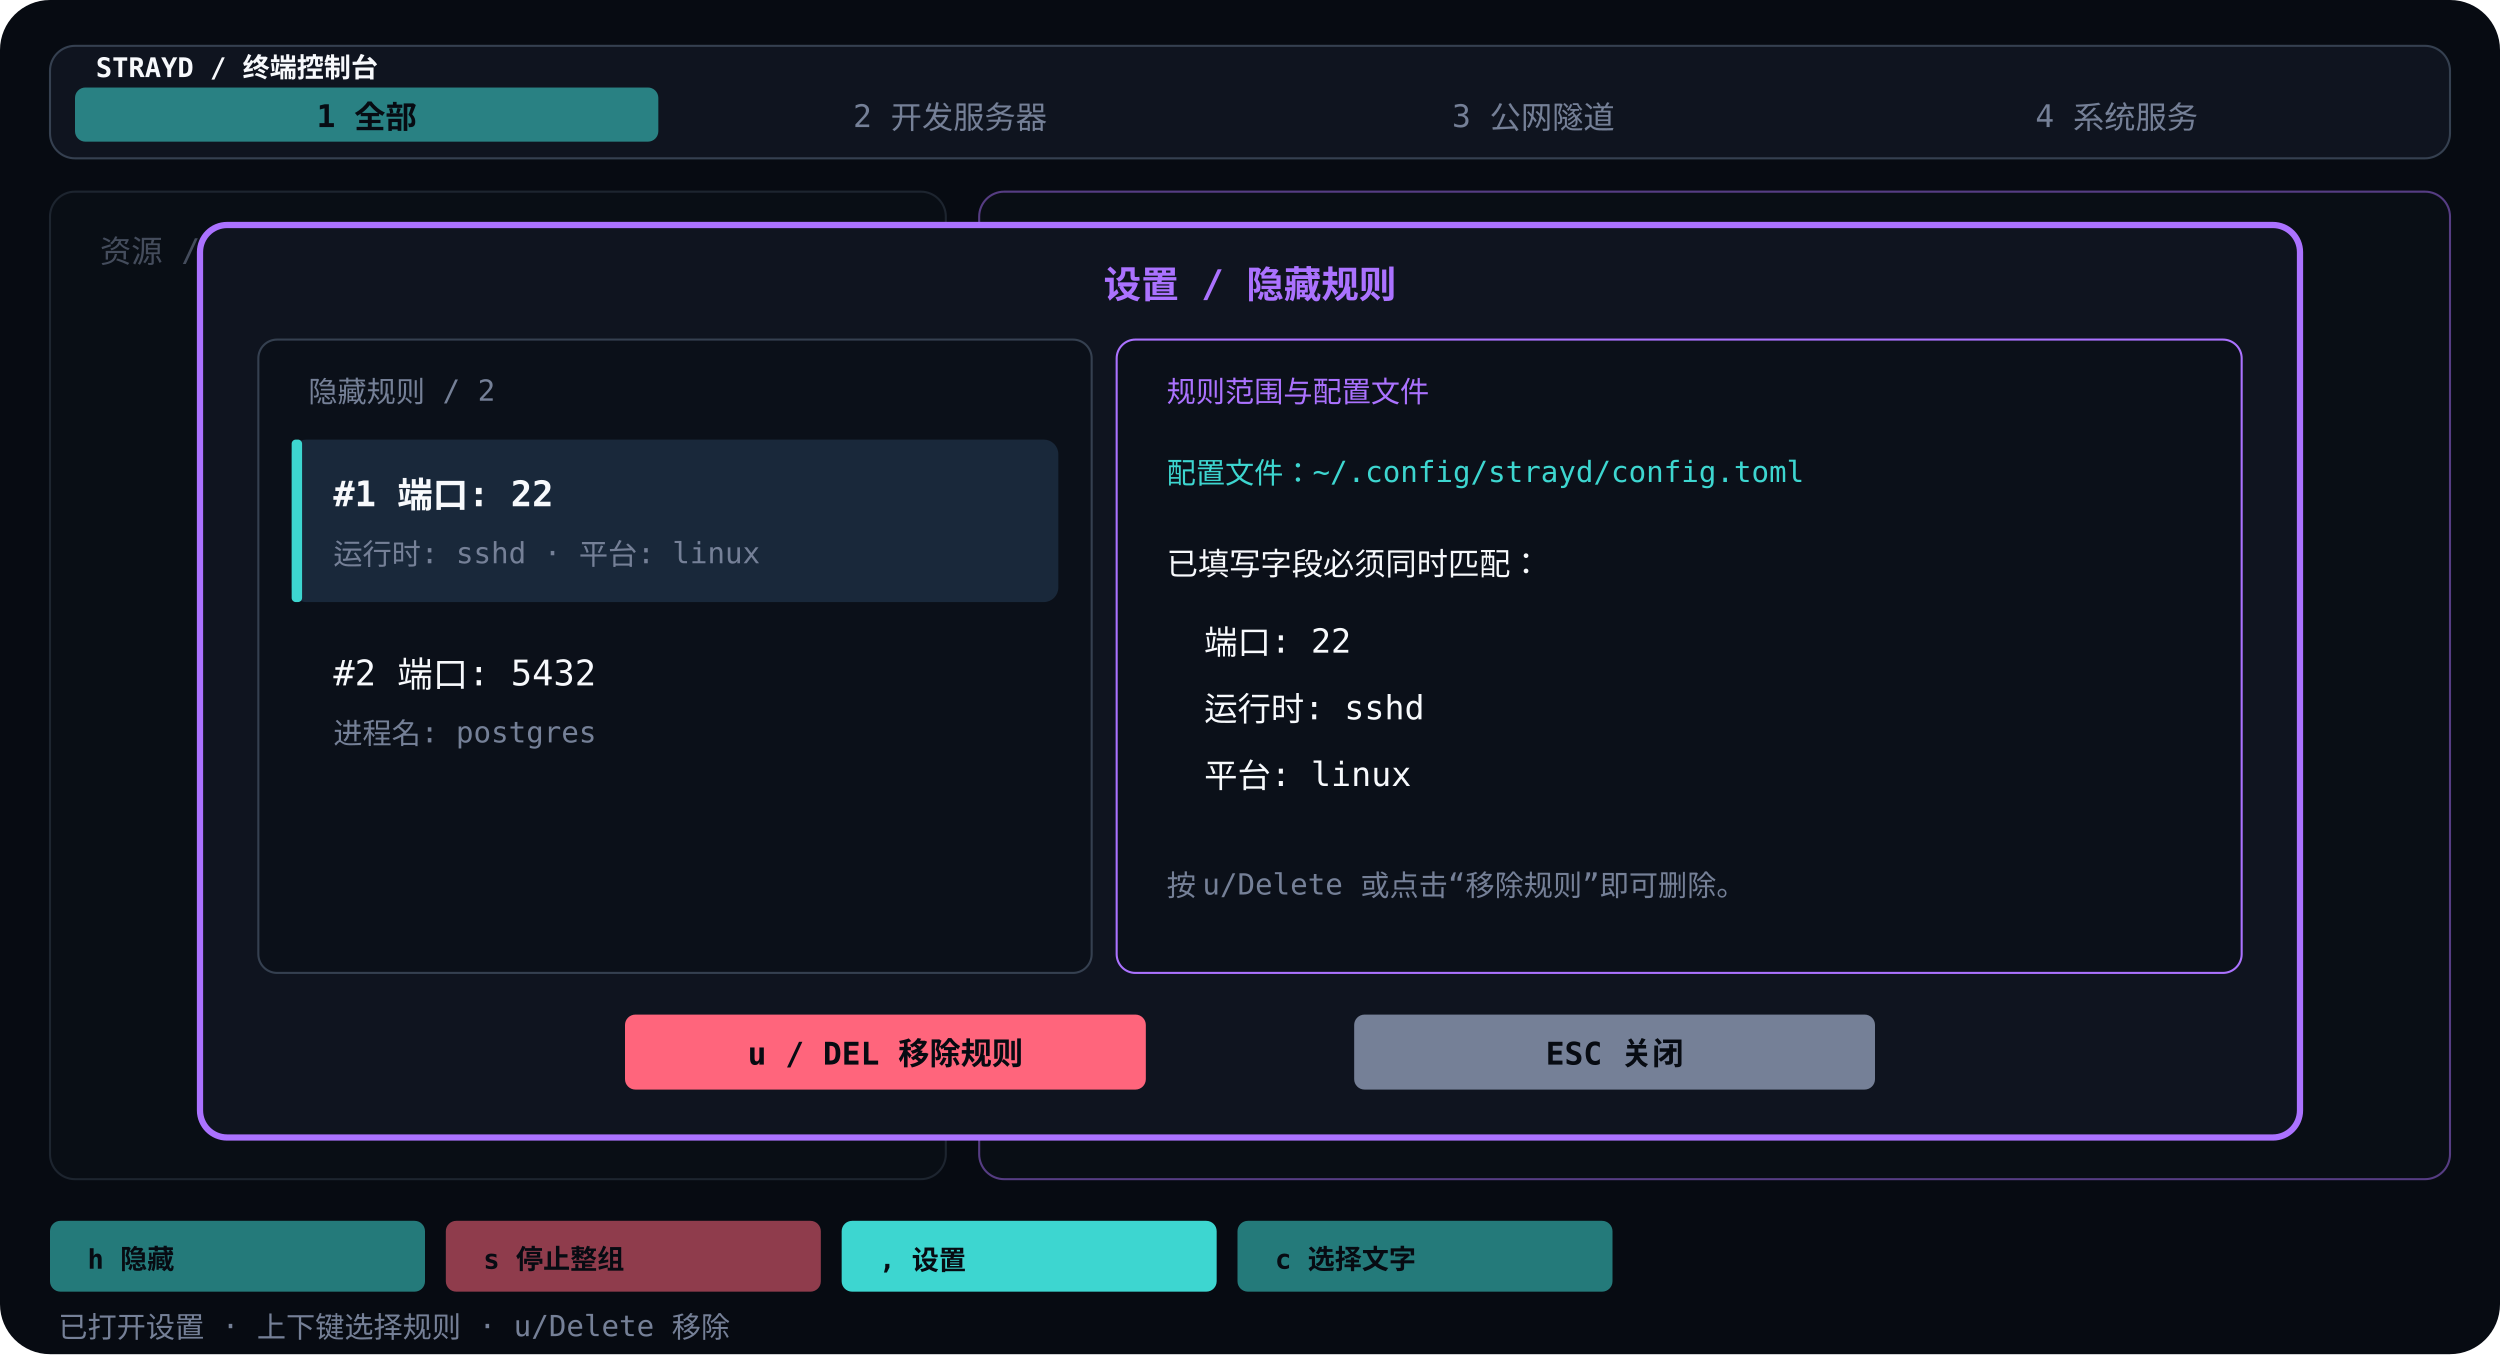
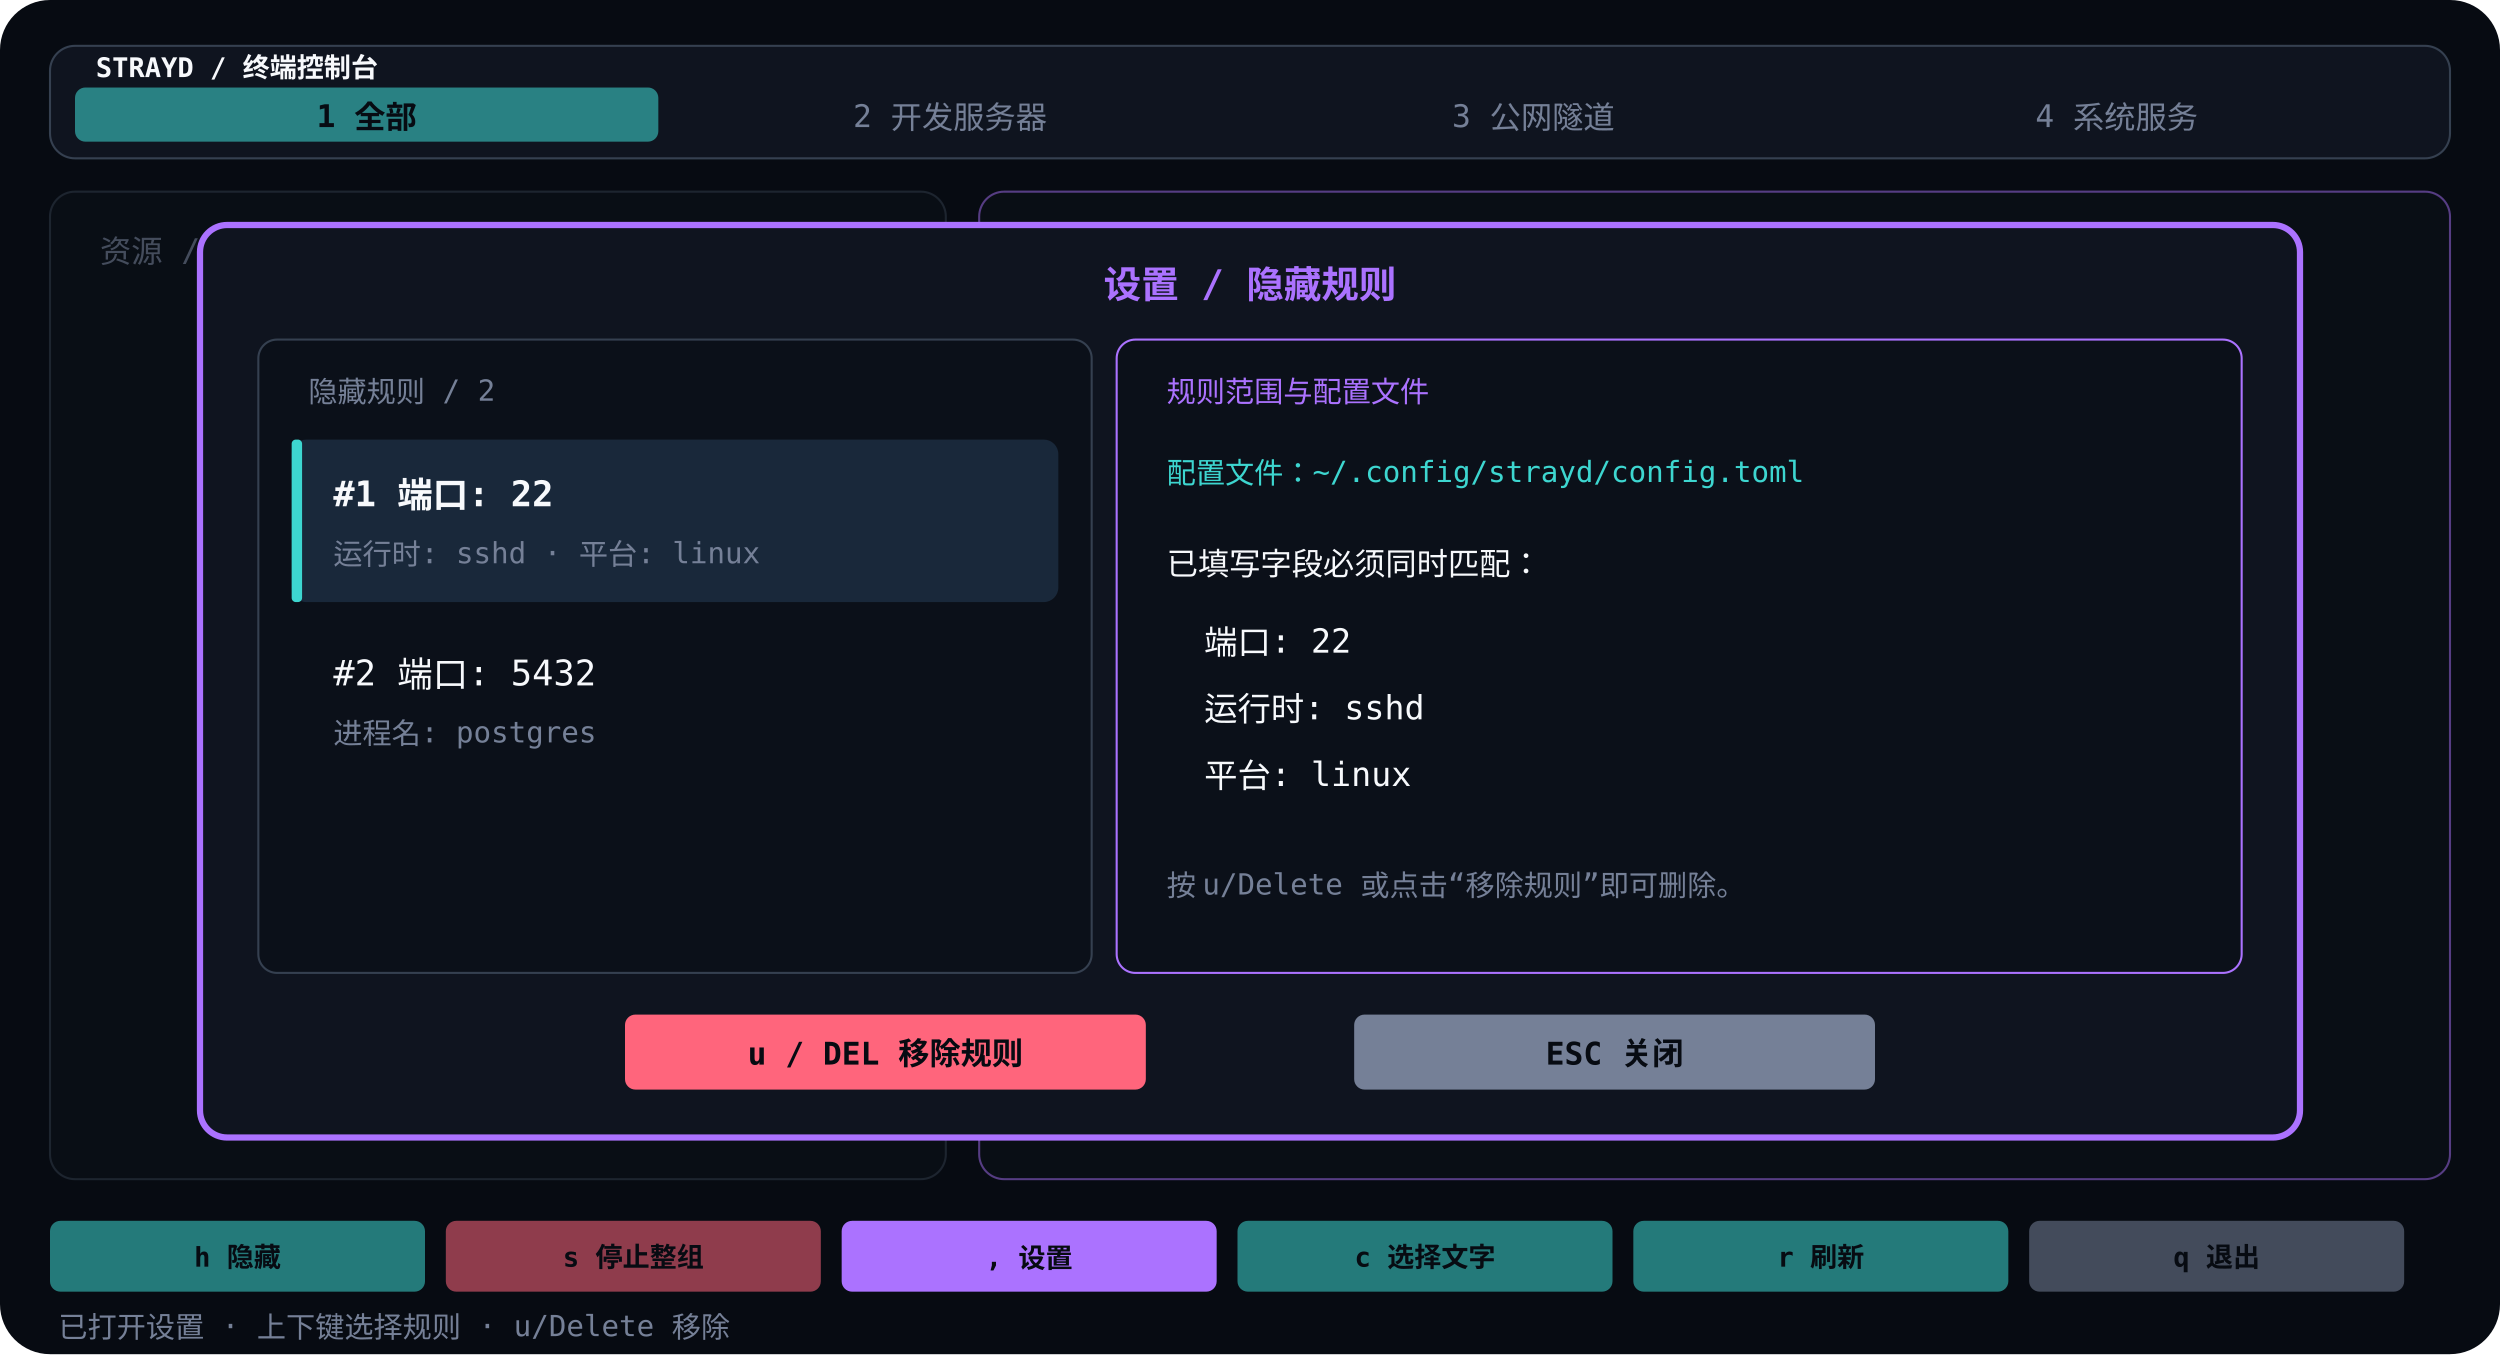
<svg xmlns="http://www.w3.org/2000/svg" width="1200" height="650" viewBox="0 0 1200 650" role="img" aria-labelledby="title desc">
  <rect width="1200" height="650" rx="24" fill="#070b12" />
  <rect x="24" y="22" width="1152" height="54" rx="12" fill="#0f141f" stroke="#354050" />
  <text x="46" y="37" fill="#f7f9fc" font-family="ui-monospace, SFMono-Regular, Menlo, Consolas, monospace" font-size="13" font-weight="700">STRAYD / 终端控制台</text>
  <rect x="36" y="42" width="280" height="26" rx="5" fill="#3dd6d0" opacity="0.56" />
  <text x="176" y="61" text-anchor="middle" fill="#070b12" font-family="ui-monospace, SFMono-Regular, Menlo, Consolas, monospace" font-size="15" font-weight="700">1   全部</text>
  <text x="456" y="61" text-anchor="middle" fill="#758097" font-family="ui-monospace, SFMono-Regular, Menlo, Consolas, monospace" font-size="15">2   开发服务器</text>
  <text x="736" y="61" text-anchor="middle" fill="#758097" font-family="ui-monospace, SFMono-Regular, Menlo, Consolas, monospace" font-size="15">3   公网隧道</text>
  <text x="1016" y="61" text-anchor="middle" fill="#758097" font-family="ui-monospace, SFMono-Regular, Menlo, Consolas, monospace" font-size="15">4   系统服务</text>
  <rect x="24" y="92" width="430" height="474" rx="12" fill="#0b1019" stroke="#354050" opacity="0.48" />
  <rect x="470" y="92" width="706" height="474" rx="12" fill="#0b1019" stroke="#ab72ff" opacity="0.48" />
  <text x="48" y="126" fill="#758097" opacity="0.55" font-family="ui-monospace, SFMono-Regular, Menlo, Consolas, monospace" font-size="15">资源 / 4</text>
  <text x="494" y="126" fill="#ab72ff" opacity="0.55" font-family="ui-monospace, SFMono-Regular, Menlo, Consolas, monospace" font-size="15">关联与进程详情</text>
  <rect x="96" y="108" width="1008" height="438" rx="13" fill="#0f141f" stroke="#ab72ff" stroke-width="3" />
  <text x="600" y="143" text-anchor="middle" fill="#ab72ff" font-family="ui-monospace, SFMono-Regular, Menlo, Consolas, monospace" font-size="18" font-weight="700">设置 / 隐藏规则</text>
  <rect x="124" y="163" width="400" height="304" rx="9" fill="#0b1019" stroke="#354050" />
  <text x="148" y="193" fill="#758097" font-family="ui-monospace, SFMono-Regular, Menlo, Consolas, monospace" font-size="14">隐藏规则 / 2</text>
  <rect x="140" y="211" width="368" height="78" rx="7" fill="#19283a" />
  <rect x="140" y="211" width="5" height="78" rx="2" fill="#3dd6d0" />
  <text x="160" y="243" fill="#f7f9fc" font-family="ui-monospace, SFMono-Regular, Menlo, Consolas, monospace" font-size="17" font-weight="700">#1  端口: 22</text>
  <text x="160" y="271" fill="#758097" font-family="ui-monospace, SFMono-Regular, Menlo, Consolas, monospace" font-size="14">运行时: sshd · 平台: linux</text>
  <text x="160" y="329" fill="#f7f9fc" font-family="ui-monospace, SFMono-Regular, Menlo, Consolas, monospace" font-size="17">#2  端口: 5432</text>
  <text x="160" y="357" fill="#758097" font-family="ui-monospace, SFMono-Regular, Menlo, Consolas, monospace" font-size="14">进程名: postgres</text>
  <rect x="536" y="163" width="540" height="304" rx="9" fill="#0b1019" stroke="#ab72ff" />
  <text x="560" y="193" fill="#ab72ff" font-family="ui-monospace, SFMono-Regular, Menlo, Consolas, monospace" font-size="14">规则范围与配置文件</text>
  <text x="560" y="232" fill="#3dd6d0" font-family="ui-monospace, SFMono-Regular, Menlo, Consolas, monospace" font-size="14">配置文件：~/.config/strayd/config.toml</text>
  <text x="560" y="276" fill="#f7f9fc" font-family="ui-monospace, SFMono-Regular, Menlo, Consolas, monospace" font-size="15">已填写字段必须同时匹配：</text>
  <text x="578" y="314" fill="#f7f9fc" font-family="ui-monospace, SFMono-Regular, Menlo, Consolas, monospace" font-size="16">端口: 22</text>
  <text x="578" y="346" fill="#f7f9fc" font-family="ui-monospace, SFMono-Regular, Menlo, Consolas, monospace" font-size="16">运行时: sshd</text>
  <text x="578" y="378" fill="#f7f9fc" font-family="ui-monospace, SFMono-Regular, Menlo, Consolas, monospace" font-size="16">平台: linux</text>
  <text x="560" y="430" fill="#758097" font-family="ui-monospace, SFMono-Regular, Menlo, Consolas, monospace" font-size="14">按 u/Delete 或点击“移除规则”即可删除。</text>
  <rect x="300" y="487" width="250" height="36" rx="5" fill="#ff657c" />
  <text x="425" y="511" text-anchor="middle" fill="#070b12" font-family="ui-monospace, SFMono-Regular, Menlo, Consolas, monospace" font-size="15" font-weight="700">u / DEL  移除规则</text>
  <rect x="650" y="487" width="250" height="36" rx="5" fill="#758097" />
  <text x="775" y="511" text-anchor="middle" fill="#070b12" font-family="ui-monospace, SFMono-Regular, Menlo, Consolas, monospace" font-size="15" font-weight="700">ESC  关闭</text>
  <rect x="24" y="586" width="180" height="34" rx="5" fill="#3dd6d0" opacity="0.55" />
-   <text x="42" y="609" fill="#070b12" font-family="ui-monospace, SFMono-Regular, Menlo, Consolas, monospace" font-size="13" font-weight="700">h     隐藏</text>
+   <text x="114" y="608" text-anchor="middle" fill="#070b12" font-family="ui-monospace, SFMono-Regular, Menlo, Consolas, monospace" font-size="13" font-weight="700">h   隐藏</text>
  <rect x="214" y="586" width="180" height="34" rx="5" fill="#ff657c" opacity="0.55" />
-   <text x="232" y="609" fill="#070b12" font-family="ui-monospace, SFMono-Regular, Menlo, Consolas, monospace" font-size="13" font-weight="700">s     停止整组</text>
-   <rect x="404" y="586" width="180" height="34" rx="5" fill="#3dd6d0" />
-   <text x="422" y="609" fill="#070b12" font-family="ui-monospace, SFMono-Regular, Menlo, Consolas, monospace" font-size="13" font-weight="700">,     设置</text>
+   <text x="304" y="608" text-anchor="middle" fill="#070b12" font-family="ui-monospace, SFMono-Regular, Menlo, Consolas, monospace" font-size="13" font-weight="700">s   停止整组</text>
+   <rect x="404" y="586" width="180" height="34" rx="5" fill="#ab72ff" />
+   <text x="494" y="608" text-anchor="middle" fill="#070b12" font-family="ui-monospace, SFMono-Regular, Menlo, Consolas, monospace" font-size="13" font-weight="700">,   设置</text>
  <rect x="594" y="586" width="180" height="34" rx="5" fill="#3dd6d0" opacity="0.55" />
-   <text x="612" y="609" fill="#070b12" font-family="ui-monospace, SFMono-Regular, Menlo, Consolas, monospace" font-size="13" font-weight="700">c     选择文字</text>
+   <text x="684" y="608" text-anchor="middle" fill="#070b12" font-family="ui-monospace, SFMono-Regular, Menlo, Consolas, monospace" font-size="13" font-weight="700">c   选择文字</text>
+   <rect x="784" y="586" width="180" height="34" rx="5" fill="#3dd6d0" opacity="0.55" />
+   <text x="874" y="608" text-anchor="middle" fill="#070b12" font-family="ui-monospace, SFMono-Regular, Menlo, Consolas, monospace" font-size="13" font-weight="700">r   刷新</text>
+   <rect x="974" y="586" width="180" height="34" rx="5" fill="#758097" opacity="0.55" />
+   <text x="1064" y="608" text-anchor="middle" fill="#070b12" font-family="ui-monospace, SFMono-Regular, Menlo, Consolas, monospace" font-size="13" font-weight="700">q   退出</text>
  <text x="28" y="642" fill="#758097" font-family="ui-monospace, SFMono-Regular, Menlo, Consolas, monospace" font-size="14">已打开设置 · 上下键选择规则 · u/Delete 移除</text>
</svg>
